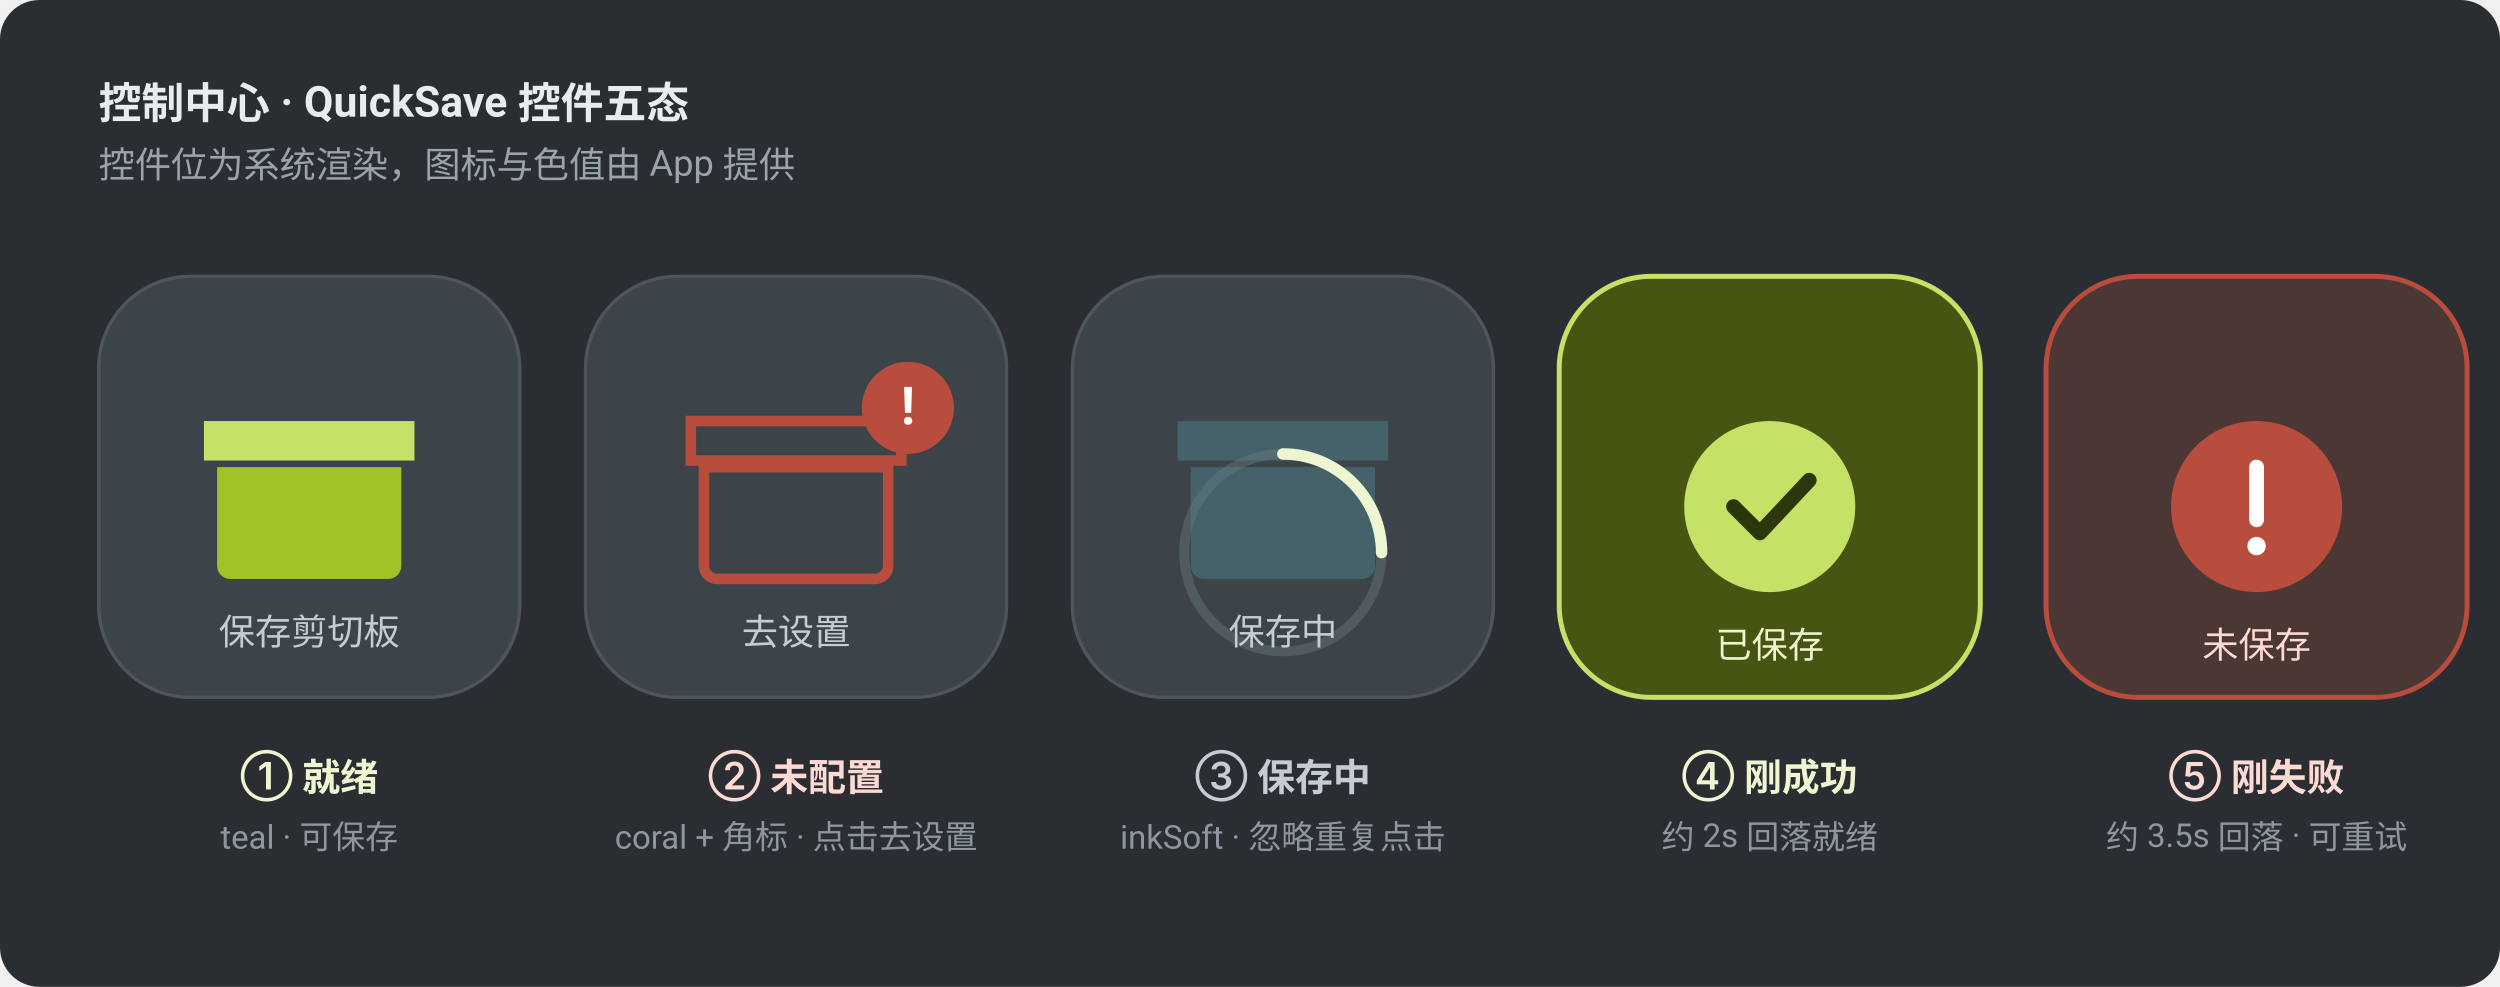
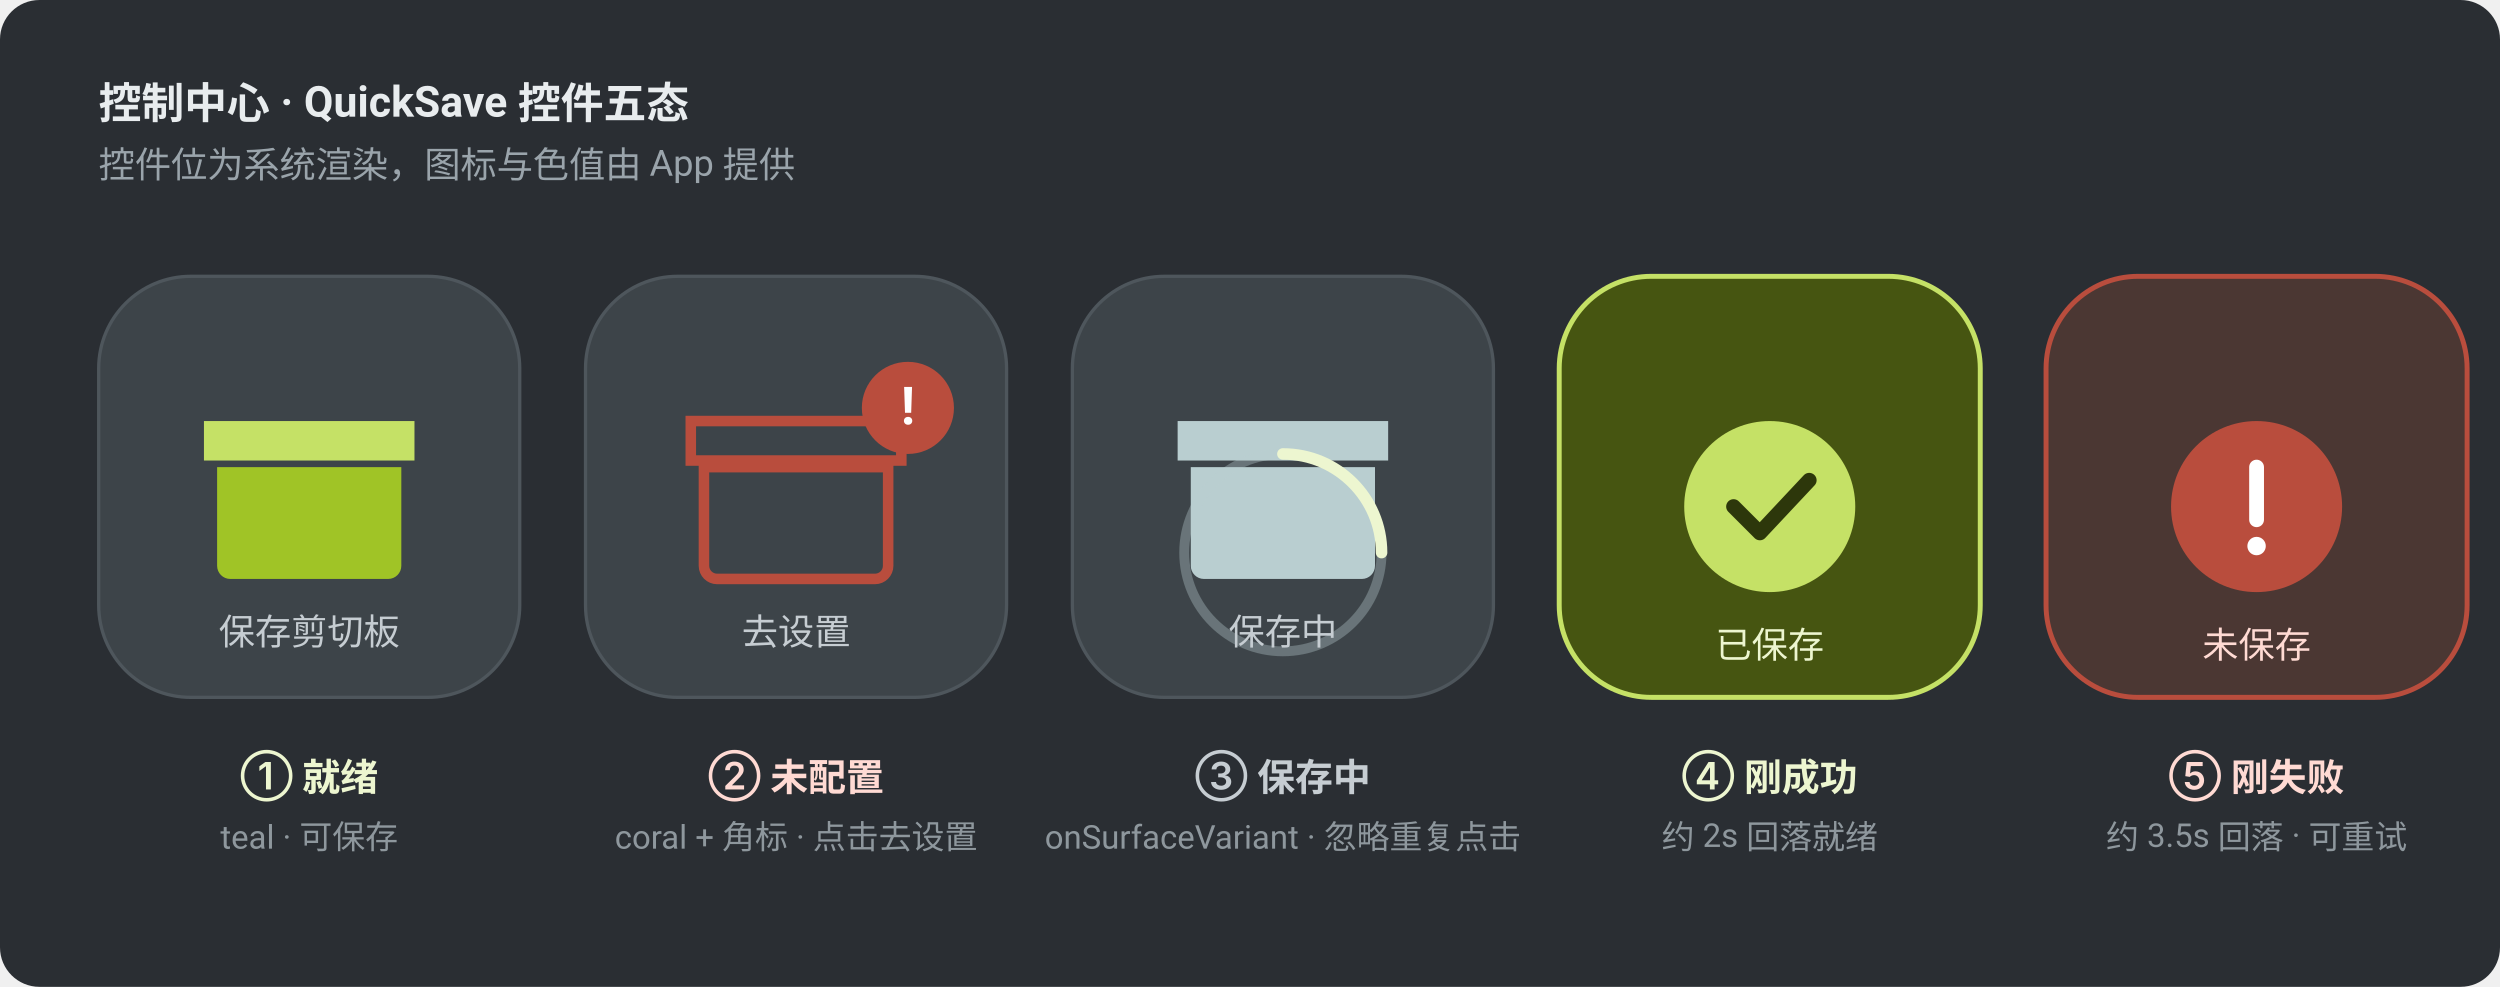
<svg xmlns="http://www.w3.org/2000/svg" viewBox="0 0 760 300" width="760" height="300">
  <defs>
    <style>text { font-family: system-ui, -apple-system, Roboto, sans-serif; }</style>
  </defs>
  <rect width="760" height="300" fill="#2A2E33" rx="12" />
  <text x="30" y="36" font-size="13" font-weight="600" fill="#E8ECEE">控制中心 · QuickSave 控件五态</text>
  <text x="30" y="54" font-size="11" fill="#9AA4AB">控件位为系统渲染，图标与色值由 App 提供</text>
  <g transform="translate(30, 84)">
    <rect x="0" y="0" width="128" height="128" rx="28" fill="#3D4449" />
    <rect x="0" y="0" width="128" height="128" rx="28" fill="none" stroke="#4E565C" stroke-width="1" />
    <path d="M32 44 h64 v12 h-64 z" fill="#C5E166" />
    <path d="M36 58 h56 v30 a4 4 0 0 1-4 4 h-48 a4 4 0 0 1-4-4 z" fill="#A0C426" />
    <text x="64" y="112" font-size="11" fill="#C6CDD2" text-anchor="middle">保存剪切板</text>
  </g>
  <text x="94" y="240" font-size="11.5" font-weight="600" fill="#EDF6D0" text-anchor="middle">① 就绪</text>
  <text x="94" y="258" font-size="10" fill="#8E979D" text-anchor="middle">teal · 可保存</text>
  <g transform="translate(178, 84)">
    <rect x="0" y="0" width="128" height="128" rx="28" fill="#3D4449" />
    <rect x="0" y="0" width="128" height="128" rx="28" fill="none" stroke="#4E565C" stroke-width="1" />
    <path d="M32 44 h64 v12 h-64 z" fill="none" stroke="#B94D3D" stroke-width="3.2" />
    <path d="M36 58 h56 v30 a4 4 0 0 1-4 4 h-48 a4 4 0 0 1-4-4 z" fill="none" stroke="#B94D3D" stroke-width="3.2" />
    <circle cx="98" cy="40" r="14" fill="#B94D3D" />
    <text x="98" y="45" font-size="16" font-weight="700" fill="#FFFFFF" text-anchor="middle">!</text>
    <text x="64" y="112" font-size="11" fill="#C6CDD2" text-anchor="middle">去设置</text>
  </g>
  <text x="242" y="240" font-size="11.5" font-weight="600" fill="#FFDAD3" text-anchor="middle">② 未配置</text>
  <text x="242" y="258" font-size="10" fill="#8E979D" text-anchor="middle">coral + 角标 · 点击去设置</text>
  <g transform="translate(326, 84)">
    <rect x="0" y="0" width="128" height="128" rx="28" fill="#3D4449" />
    <rect x="0" y="0" width="128" height="128" rx="28" fill="none" stroke="#4E565C" stroke-width="1" />
-     <path d="M32 44 h64 v12 h-64 z" fill="#45616A" />
-     <path d="M36 58 h56 v30 a4 4 0 0 1-4 4 h-48 a4 4 0 0 1-4-4 z" fill="#45616A" />
-     <circle cx="64" cy="84" r="30" fill="none" stroke="#6B7D82" stroke-width="3" opacity="0.4" />
+     <path d="M32 44 h64 v12 h-64 z" fill="#B9CED0" />
+     <path d="M36 58 h56 v30 a4 4 0 0 1-4 4 h-48 a4 4 0 0 1-4-4 z" fill="#B9CED0" />
+     <circle cx="64" cy="84" r="30" fill="none" stroke="#B9CED0" stroke-width="3" opacity="0.35" />
    <path d="M64 54 a30 30 0 0 1 30 30" fill="none" stroke="#EDF6D0" stroke-width="3.5" stroke-linecap="round" />
    <text x="64" y="112" font-size="11" fill="#C6CDD2" text-anchor="middle">保存中</text>
  </g>
  <text x="390" y="240" font-size="11.5" font-weight="600" fill="#C6CDD2" text-anchor="middle">③ 保存中</text>
-   <text x="390" y="258" font-size="10" fill="#8E979D" text-anchor="middle">inkSoft · 忽略重复点击</text>
+   <text x="390" y="258" font-size="10" fill="#8E979D" text-anchor="middle">onSurfaceVariant · 忽略重复点击</text>
  <g transform="translate(474, 84)">
    <rect x="0" y="0" width="128" height="128" rx="28" fill="#465511" />
    <rect x="0" y="0" width="128" height="128" rx="28" fill="none" stroke="#C5E166" stroke-width="1.5" />
    <circle cx="64" cy="70" r="26" fill="#C5E166" />
    <path d="M53 70 l8 8 l15 -16" fill="none" stroke="#2D370B" stroke-width="4.5" stroke-linecap="round" stroke-linejoin="round" />
    <text x="64" y="116" font-size="11" fill="#EDF6D0" text-anchor="middle">已保存</text>
  </g>
  <text x="538" y="240" font-size="11.5" font-weight="600" fill="#EDF6D0" text-anchor="middle">④ 刚成功</text>
  <text x="538" y="258" font-size="10" fill="#8E979D" text-anchor="middle">约 2s 回落就绪</text>
  <g transform="translate(622, 84)">
    <rect x="0" y="0" width="128" height="128" rx="28" fill="#4B3733" />
    <rect x="0" y="0" width="128" height="128" rx="28" fill="none" stroke="#B94D3D" stroke-width="1.5" />
    <circle cx="64" cy="70" r="26" fill="#B94D3D" />
    <path d="M64 58 v16" stroke="#FFFFFF" stroke-width="4.5" stroke-linecap="round" />
    <circle cx="64" cy="82" r="2.8" fill="#FFFFFF" />
    <text x="64" y="116" font-size="11" fill="#FFDAD3" text-anchor="middle">未保存</text>
  </g>
  <text x="686" y="240" font-size="11.5" font-weight="600" fill="#FFDAD3" text-anchor="middle">⑤ 刚失败</text>
  <text x="686" y="258" font-size="10" fill="#8E979D" text-anchor="middle">约 3.5s 回落 · 可重试</text>
</svg>
